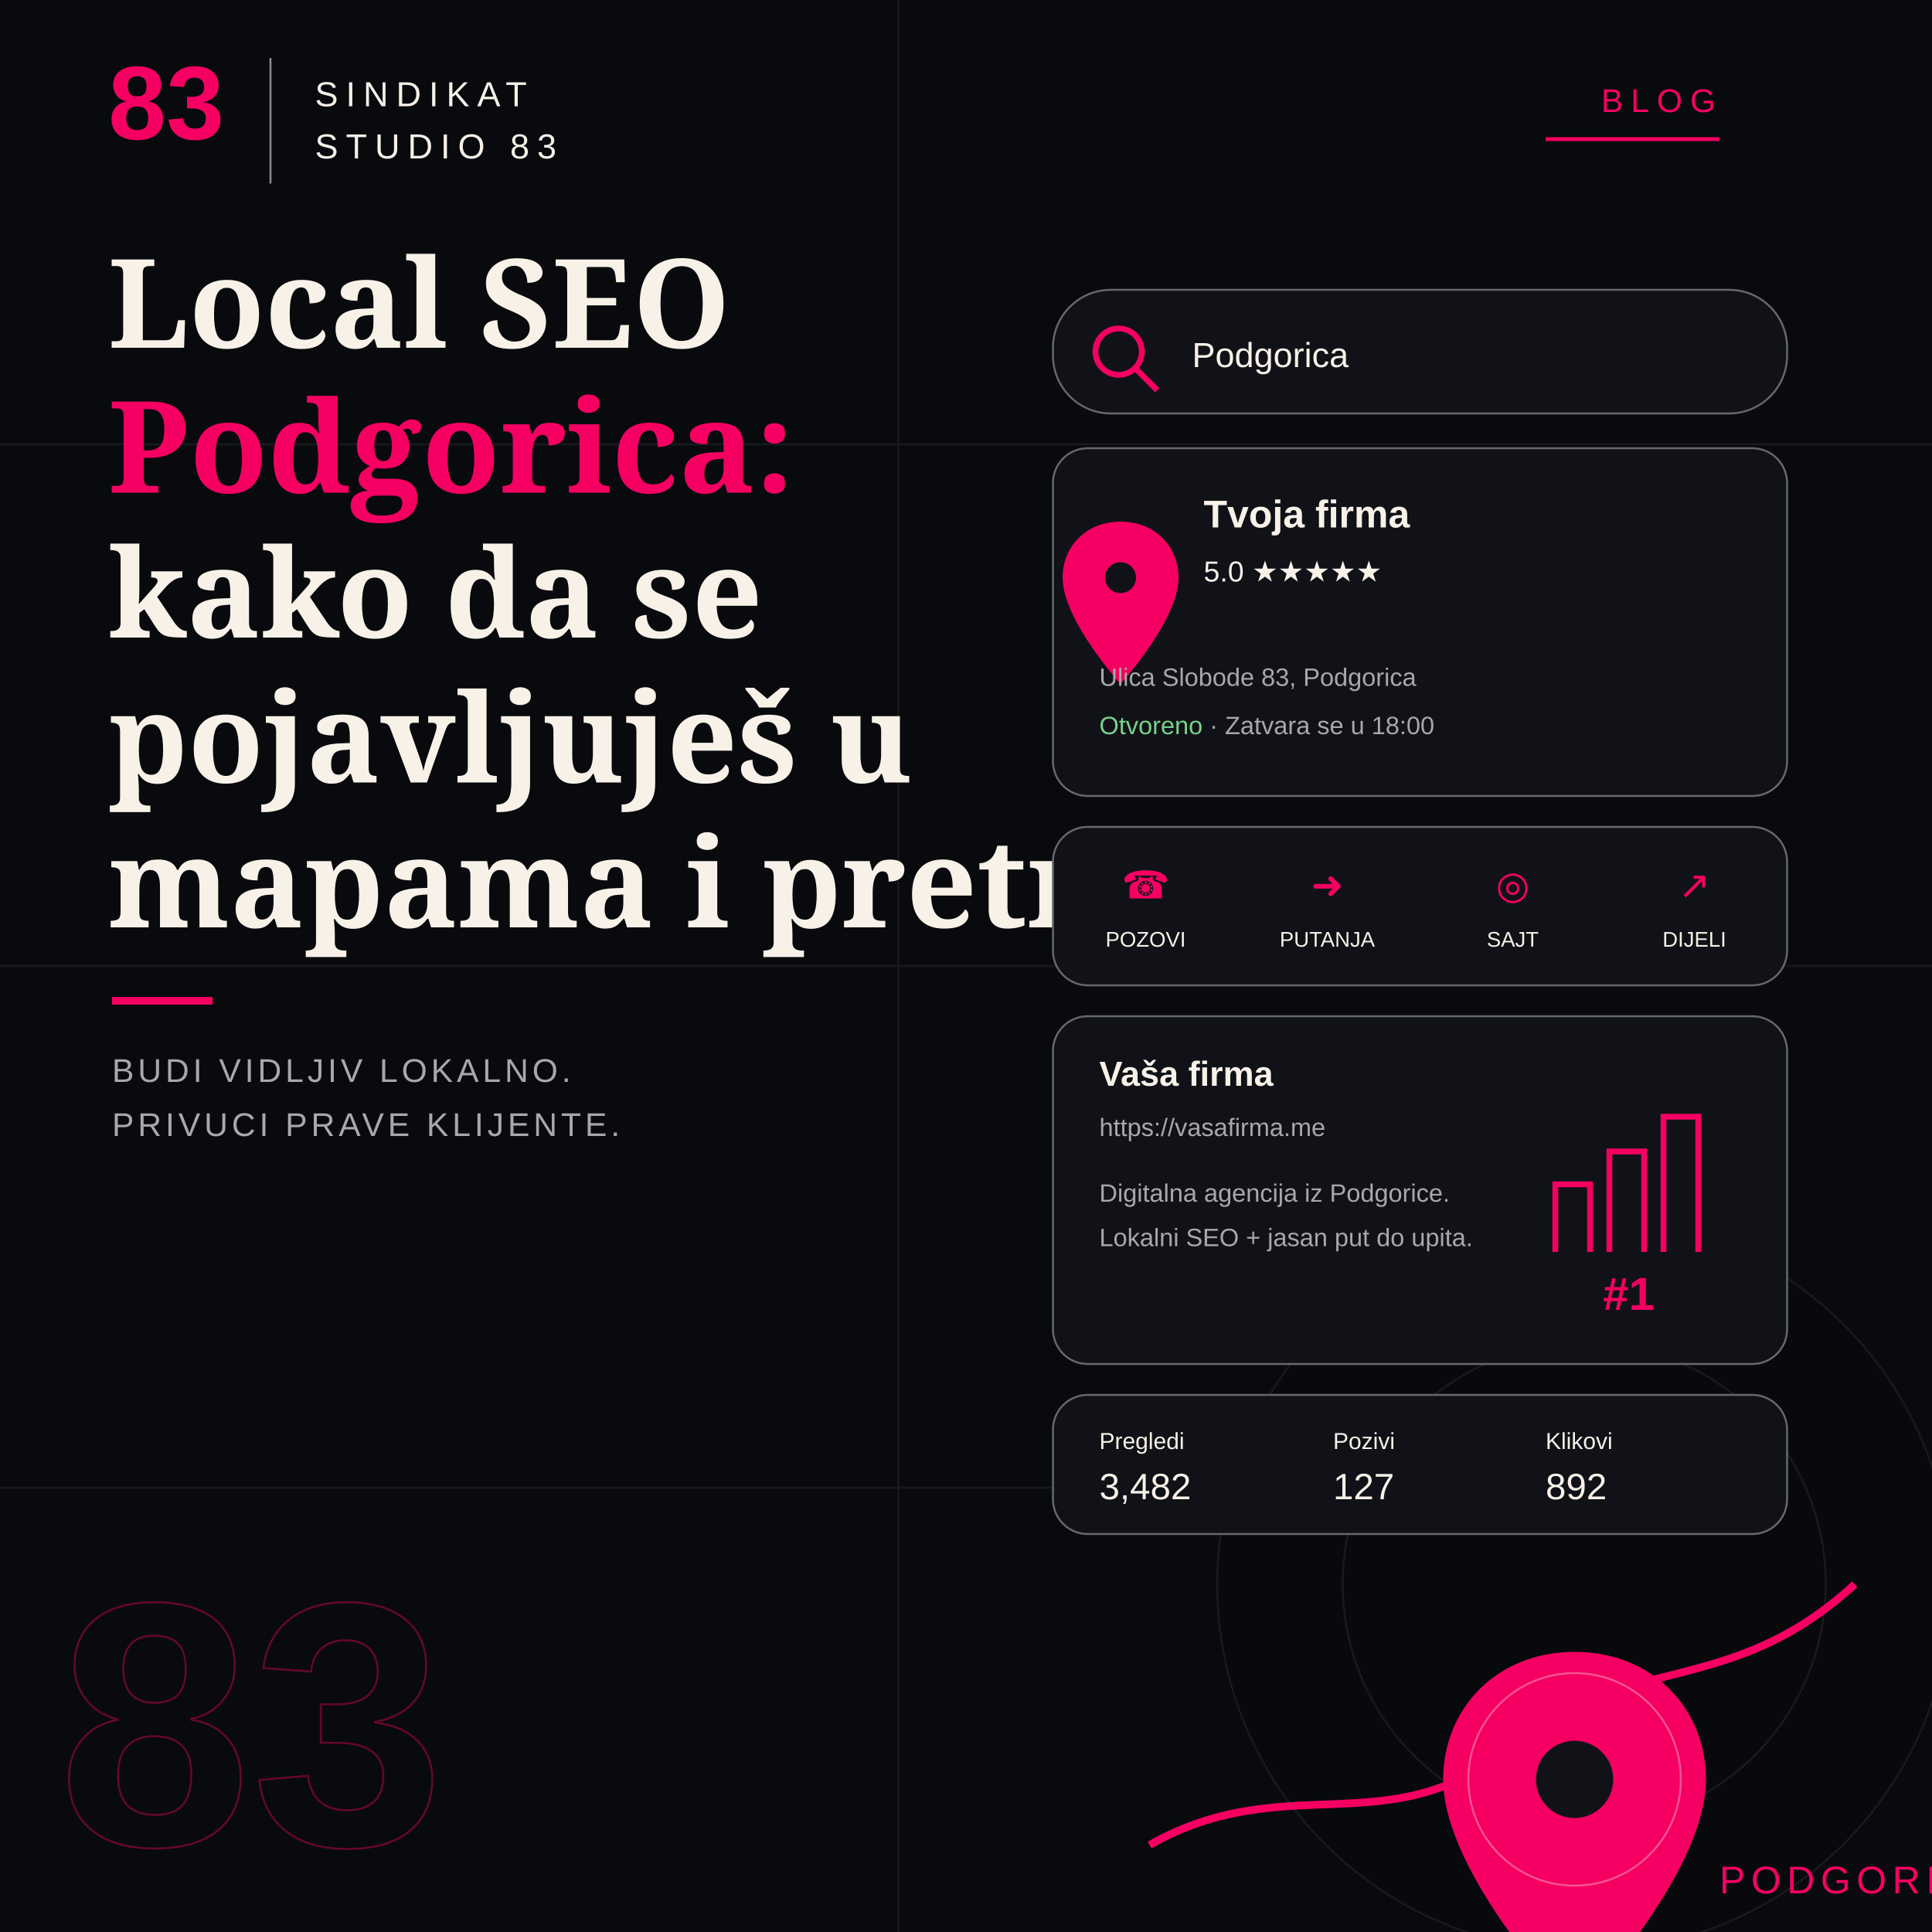
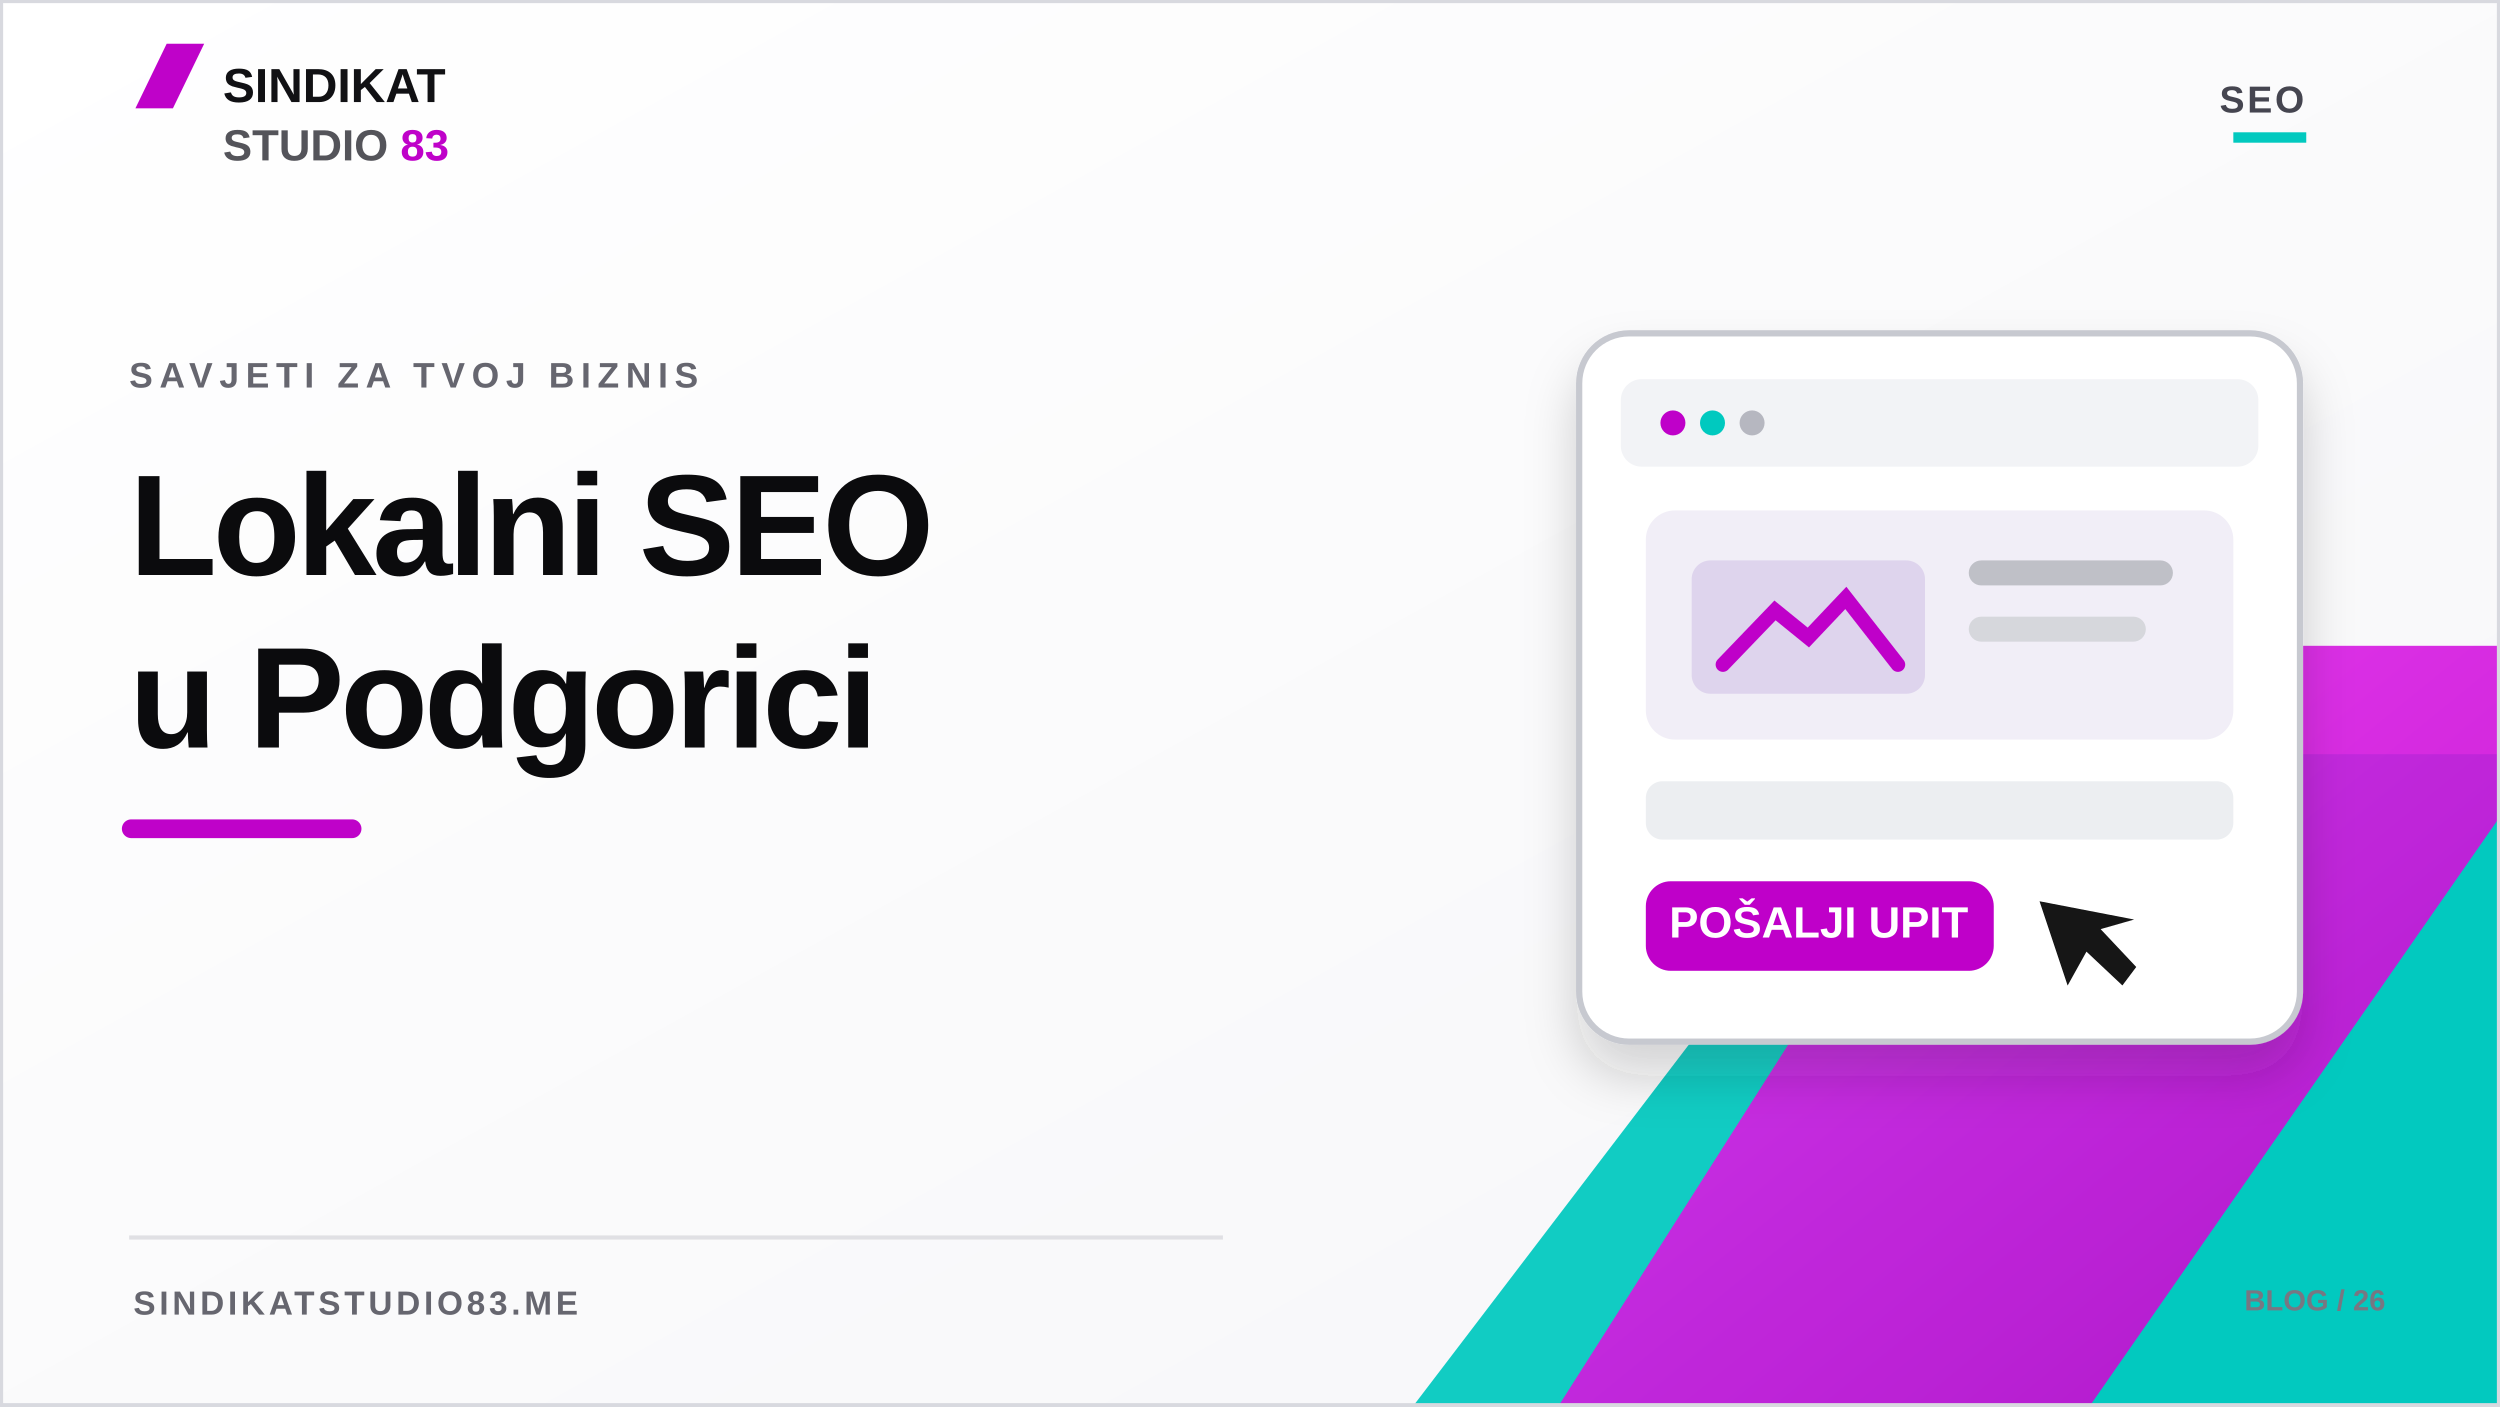
- <svg xmlns="http://www.w3.org/2000/svg" viewBox="0 0 1000 1000" width="1000" height="1000" role="img" aria-label="Local SEO Podgorica: kako da se pojavljuješ u mapama i pretrazi">
-   <rect width="1000" height="1000" fill="#090a0d" />
-   <g opacity=".07" stroke="#fff">
-     <path d="M0 230H1000M0 500H1000M0 770H1000M465 0V1000" />
-     <circle cx="820" cy="820" r="190" />
-     <circle cx="820" cy="820" r="125" />
+ <svg xmlns="http://www.w3.org/2000/svg" width="1200" height="675" viewBox="0 0 1200 675" role="img" aria-label="Lokalni SEO u Podgorici - Sindikat Studio 83">
+   <defs>
+     <linearGradient id="paper" x1="0" y1="0" x2="1" y2="1">
+       <stop stop-color="#FFFFFF" />
+       <stop offset="1" stop-color="#F6F6F8" />
+     </linearGradient>
+     <linearGradient id="violet" x1="0" x2="1" y1="0" y2="1">
+       <stop stop-color="#E92AF4" />
+       <stop offset="1" stop-color="#BF02C9" />
+     </linearGradient>
+     <filter id="shadow" x="-30%" y="-30%" width="170%" height="180%">
+       <feDropShadow dx="0" dy="15" stdDeviation="12" flood-color="#23212A" flood-opacity=".18" />
+     </filter>
+   </defs>
+   <rect width="1200" height="675" fill="url(#paper)" />
+   <path d="M679 674L917 362H1200V675Z" fill="#02C9BF" opacity=".94" />
+   <path d="M748 675L980 310H1200V675Z" fill="url(#violet)" opacity=".9" />
+   <path d="M1003 675L1200 392V675Z" fill="#02C9BF" />
+   <path d="M0 0H1200V675H0Z" fill="none" stroke="#D8D9DF" stroke-width="3" />
+   <path d="M65 52l15-31h18L83 52Z" fill="#BF02C9" />
+   <text x="107" y="49" font-family="Arial,Helvetica,sans-serif" font-size="23" font-weight="900" fill="#111114">SINDIKAT</text>
+   <text x="107" y="77" font-family="Arial,Helvetica,sans-serif" font-size="21" font-weight="900" fill="#54545A">STUDIO <tspan fill="#BF02C9">83</tspan>
+   </text>
+   <text x="1106" y="54" text-anchor="end" font-family="Arial,Helvetica,sans-serif" font-size="18" font-weight="900" fill="#454550" letter-spacing="1.3">SEO</text>
+   <path d="M1072 66h35" stroke="#02C9BF" stroke-width="5" />
+   <text x="62" y="186" font-family="Arial,Helvetica,sans-serif" font-size="17" font-weight="800" letter-spacing="3.2" fill="#66666F">SAVJETI ZA TVOJ BIZNIS</text>
+   <text x="62" y="276" fill="#0B0B0D" font-size="69" font-family="Arial,Helvetica,sans-serif" font-weight="900" letter-spacing="-2">Lokalni SEO</text>
+   <text x="62" y="358.8" fill="#0B0B0D" font-size="69" font-family="Arial,Helvetica,sans-serif" font-weight="900" letter-spacing="-2">u Podgorici</text>
+   <path d="M63 397.8h106" stroke="#BF02C9" stroke-width="9" stroke-linecap="round" />
+   <path d="M62 594h525" stroke="#E0E0E4" stroke-width="2" />
+   <text x="64" y="631" font-family="Arial,Helvetica,sans-serif" font-size="16" fill="#66666F" font-weight="800" letter-spacing="1.8">SINDIKATSTUDIO83.ME</text>
+   <text x="1145" y="629" text-anchor="end" font-family="Arial,Helvetica,sans-serif" font-size="14" fill="#777782" font-weight="800">BLOG / 26</text>
+   <g filter="url(#shadow)">
+     <rect x="758" y="160" width="346" height="340" rx="24" fill="#FFF" stroke="#C7C9D0" stroke-width="3" />
+     <rect x="778" y="182" width="306" height="42" rx="10" fill="#F2F3F6" />
+     <circle cx="803" cy="203" r="6" fill="#BF02C9" />
+     <circle cx="822" cy="203" r="6" fill="#02C9BF" />
+     <circle cx="841" cy="203" r="6" fill="#B6B7C0" />
+     <rect x="790" y="245" width="282" height="110" rx="14" fill="#F1EEF7" />
+     <rect x="812" y="269" width="112" height="64" rx="9" fill="#DED4ED" />
+     <path d="M827 319l25-26 16 13 18-19 25 32" fill="none" stroke="#BF02C9" stroke-width="7" stroke-linecap="round" />
+     <rect x="945" y="269" width="98" height="12" rx="6" fill="#BFC0C7" />
+     <rect x="945" y="296" width="85" height="12" rx="6" fill="#D6D7DC" />
+     <rect x="790" y="375" width="282" height="28" rx="8" fill="#ECEEF1" />
+     <rect x="790" y="423" width="167" height="43" rx="12" fill="#BF02C9" />
+     <text x="873" y="450" text-anchor="middle" fill="#FFF" font-size="21" font-family="Arial,sans-serif" font-weight="800">POŠALJI UPIT</text>
+     <path d="M976 430l16 48 10-18 17 16 9-12-16-17 21-6z" fill="#131313" stroke="#fff" stroke-width="4" />
  </g>
-   <g font-family="Arial,sans-serif">
-     <text x="56" y="72" fill="#f50062" font-size="54" font-weight="900">83</text>
-     <path d="M140 30V95" stroke="#8c8d92" />
-     <text x="163" y="55" fill="#f5f0e8" font-size="18" letter-spacing="4">SINDIKAT</text>
-     <text x="163" y="82" fill="#f5f0e8" font-size="18" letter-spacing="4">STUDIO 83</text>
-     <text x="888" y="58" fill="#f50062" text-anchor="end" font-size="17" letter-spacing="4">BLOG</text>
-     <path d="M800 72H890" stroke="#f50062" stroke-width="2" />
-   </g>
-   <g font-family="Georgia,serif" font-weight="700">
-     <text x="56" y="180" fill="#f7f1e8" font-size="64">Local SEO</text>
-     <text x="56" y="255" fill="#f50062" font-size="66">Podgorica:</text>
-     <text x="56" y="330" fill="#f7f1e8" font-size="64">kako da se</text>
-     <text x="56" y="405" fill="#f7f1e8" font-size="64">pojavljuješ u</text>
-     <text x="56" y="480" fill="#f7f1e8" font-size="64">mapama i pretrazi</text>
-   </g>
-   <path d="M58 518H110" stroke="#f50062" stroke-width="4" />
-   <text x="58" y="560" fill="#a9a7aa" font-family="Arial,sans-serif" font-size="17" letter-spacing="2">BUDI VIDLJIV LOKALNO.</text>
-   <text x="58" y="588" fill="#a9a7aa" font-family="Arial,sans-serif" font-size="17" letter-spacing="2">PRIVUCI PRAVE KLIJENTE.</text>
-   <g transform="translate(545 150)" font-family="Arial,sans-serif">
-     <rect width="380" height="64" rx="30" fill="#111217" stroke="#66686e" />
-     <circle cx="34" cy="32" r="12" fill="none" stroke="#f50062" stroke-width="3" />
-     <path d="M43 41l11 11" stroke="#f50062" stroke-width="3" />
-     <text x="72" y="40" fill="#f7f1e8" font-size="18">Podgorica</text>
-     <rect y="82" width="380" height="180" rx="18" fill="#111217" stroke="#66686e" />
-     <path d="M35 120c-18 0-30 13-30 29 0 22 30 55 30 55s30-33 30-55c0-16-12-29-30-29Z" fill="#f50062" />
-     <circle cx="35" cy="149" r="8" fill="#111217" />
-     <text x="78" y="123" fill="#f7f1e8" font-size="20" font-weight="700">Tvoja firma</text>
-     <text x="78" y="151" fill="#f7f1e8" font-size="15">5.0 ★★★★★</text>
-     <text x="24" y="205" fill="#a9a7aa" font-size="13">Ulica Slobode 83, Podgorica</text>
-     <text x="24" y="230" fill="#77d28b" font-size="13">Otvoreno <tspan fill="#a9a7aa">· Zatvara se u 18:00</tspan>
-     </text>
-     <rect y="278" width="380" height="82" rx="18" fill="#111217" stroke="#66686e" />
-     <g fill="#f50062" text-anchor="middle" font-size="20">
-       <text x="48" y="315">☎</text>
-       <text x="142" y="315">➜</text>
-       <text x="238" y="315">◎</text>
-       <text x="332" y="315">↗</text>
-     </g>
-     <g fill="#f7f1e8" text-anchor="middle" font-size="11">
-       <text x="48" y="340">POZOVI</text>
-       <text x="142" y="340">PUTANJA</text>
-       <text x="238" y="340">SAJT</text>
-       <text x="332" y="340">DIJELI</text>
-     </g>
-     <rect y="376" width="380" height="180" rx="18" fill="#111217" stroke="#66686e" />
-     <text x="24" y="412" fill="#f7f1e8" font-size="18" font-weight="700">Vaša firma</text>
-     <text x="24" y="438" fill="#a9a7aa" font-size="13">https://vasafirma.me</text>
-     <text x="24" y="472" fill="#a9a7aa" font-size="13">Digitalna agencija iz Podgorice.</text>
-     <text x="24" y="495" fill="#a9a7aa" font-size="13">Lokalni SEO + jasan put do upita.</text>
-     <g transform="translate(260 408)">
-       <path d="M0 90V55h18v35M28 90V38h18v52M56 90V20h18v70" fill="none" stroke="#f50062" stroke-width="3" />
-       <text x="38" y="120" text-anchor="middle" fill="#f50062" font-size="24" font-weight="800">#1</text>
-     </g>
-     <rect y="572" width="380" height="72" rx="18" fill="#111217" stroke="#66686e" />
-     <g fill="#f7f1e8" font-size="12">
-       <text x="24" y="600">Pregledi</text>
-       <text x="145" y="600">Pozivi</text>
-       <text x="255" y="600">Klikovi</text>
-     </g>
-     <g fill="#f7f1e8" font-size="19">
-       <text x="24" y="626">3,482</text>
-       <text x="145" y="626">127</text>
-       <text x="255" y="626">892</text>
-     </g>
-   </g>
-   <g transform="translate(595 810)">
-     <path d="M0 145C70 105 125 145 185 95S300 70 365 10" fill="none" stroke="#f50062" stroke-width="4" />
-     <path d="M220 45c-40 0-68 29-68 66 0 50 68 120 68 120s68-70 68-120c0-37-28-66-68-66Z" fill="#f50062" />
-     <circle cx="220" cy="111" r="20" fill="#111217" />
-     <circle cx="220" cy="111" r="55" fill="none" stroke="#f7f1e8" opacity=".35" />
-     <text x="295" y="170" fill="#f50062" font-family="Arial,sans-serif" font-size="20" letter-spacing="3">PODGORICA</text>
-   </g>
-   <text x="30" y="955" fill="none" stroke="#f50062" font-family="Arial,sans-serif" font-size="180" font-weight="900" opacity=".4">83</text>
</svg>
